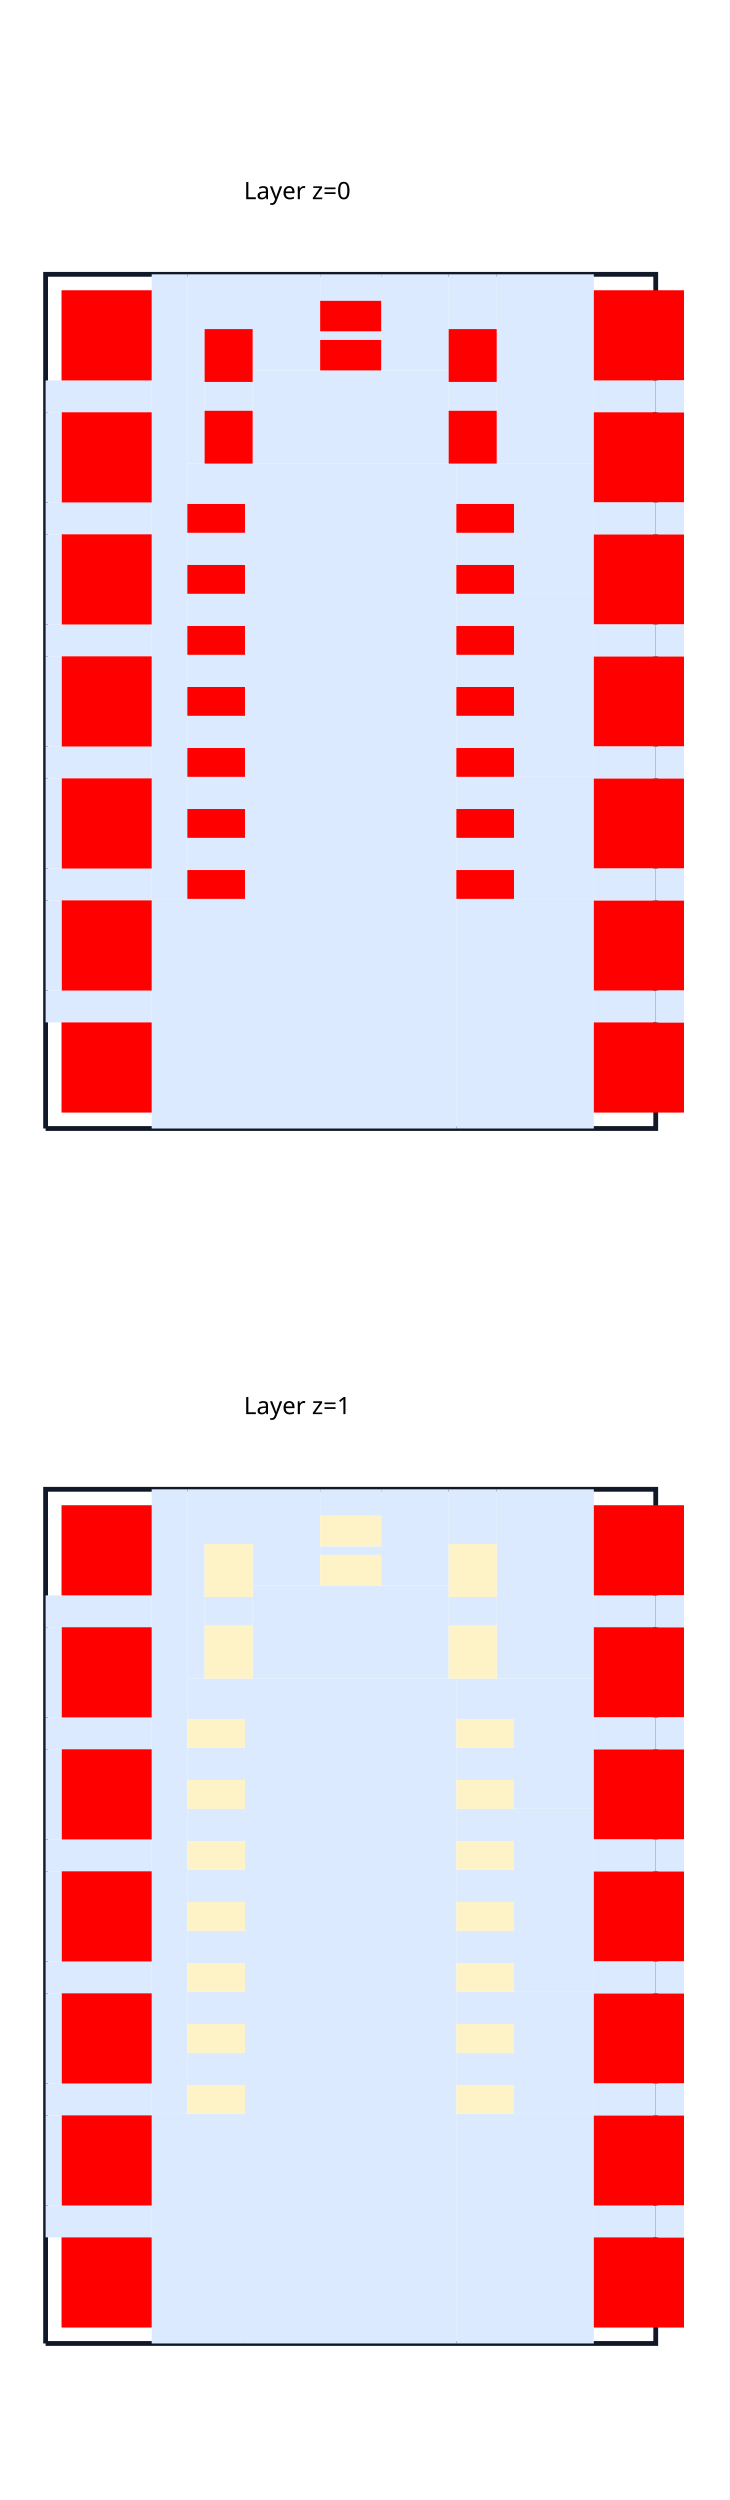
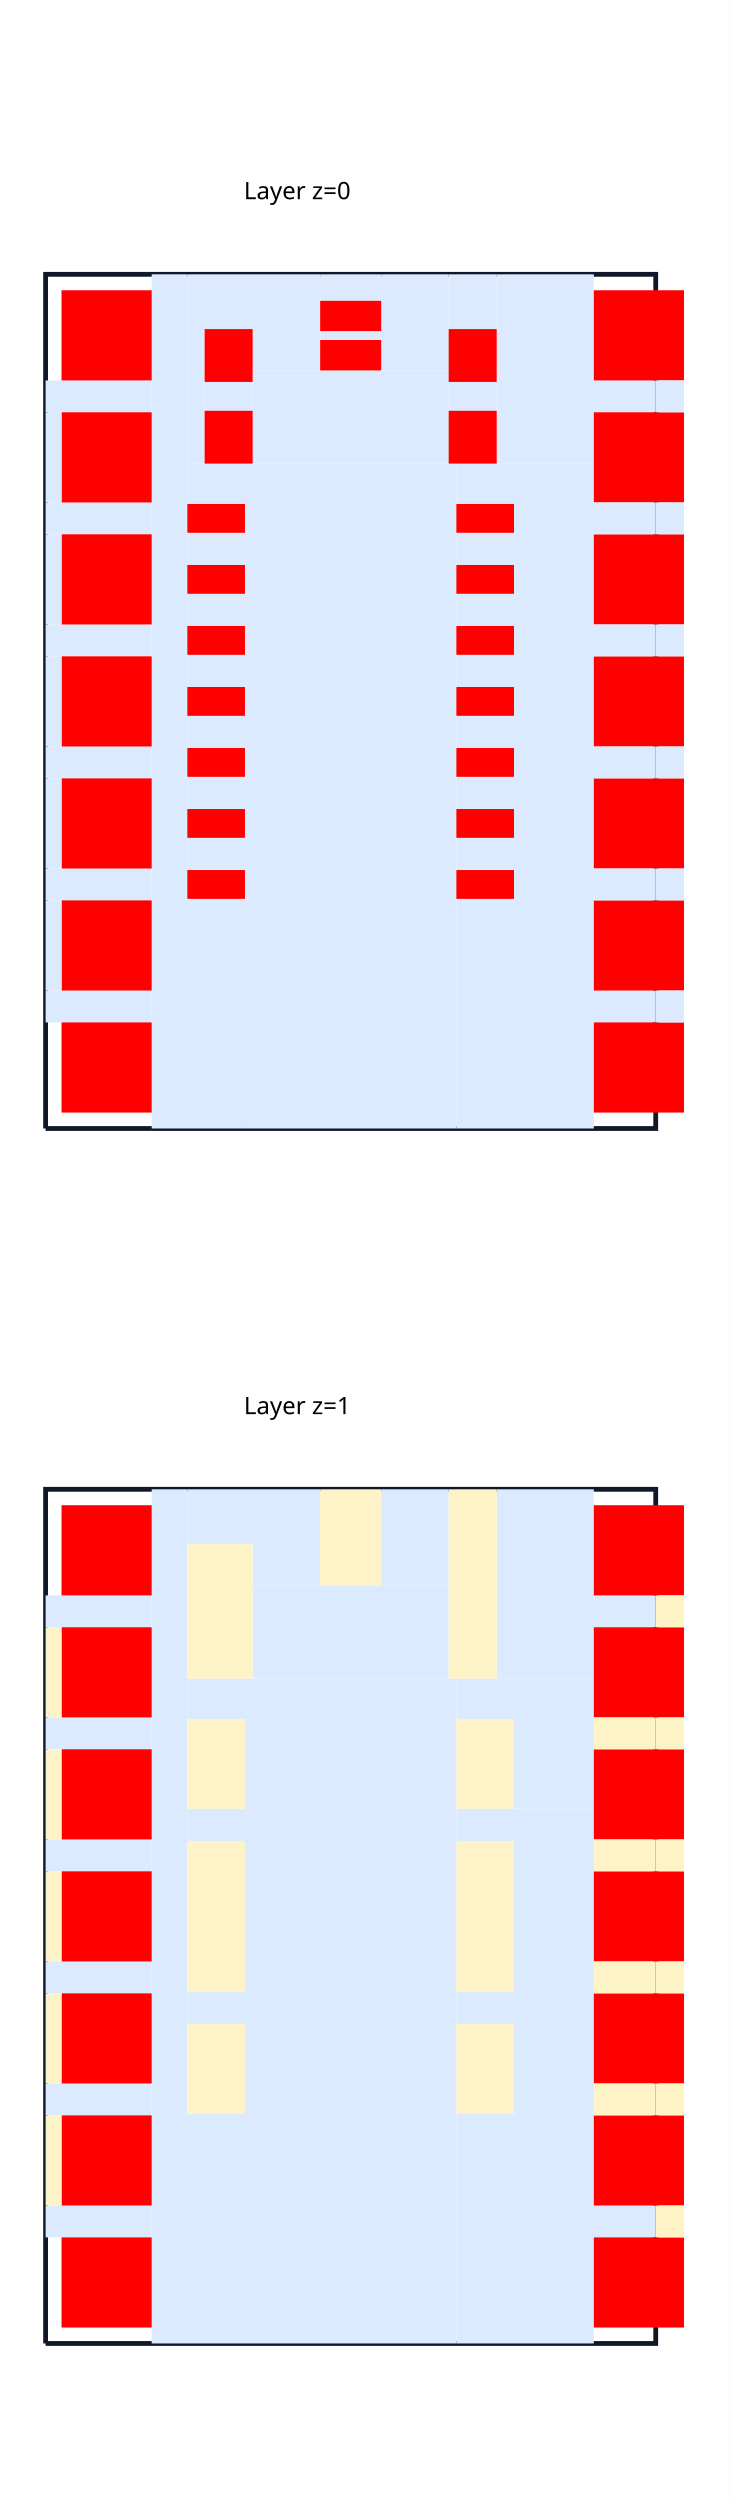
<svg xmlns="http://www.w3.org/2000/svg" width="640" height="2193" viewBox="0 0 640 2193">
  <rect width="100%" height="100%" fill="white" />
  <g>
    <polyline data-points="-6.35,-8.89 6.35,-8.89 6.35,8.89 -6.35,8.89 -6.35,-8.89" data-type="line" data-label="bounds" points="40,989.923 575.202,989.923 575.202,240.641 40,240.641 40,989.923" fill="none" stroke="#111827" stroke-width="4.214" />
  </g>
  <g>
    <polyline data-points="-6.35,-34.180104166666666 6.35,-34.180104166666666 6.35,-16.40010416666667 -6.35,-16.40010416666667 -6.35,-34.180104166666666" data-type="line" data-label="bounds" points="40,2055.695 575.202,2055.695 575.202,1306.413 40,1306.413 40,2055.695" fill="none" stroke="#111827" stroke-width="4.214" />
  </g>
  <g>
    <rect data-type="rect" data-label="node" data-x="0" data-y="-1.9699999999999989" x="214.889" y="406.679" width="185.424" height="583.243" fill="#dbeafe" stroke="black" stroke-width="0.024" />
  </g>
  <g>
    <rect data-type="rect" data-label="node" data-x="3.630775" data-y="-6.499999999999999" x="400.313" y="788.485" width="120.591" height="201.438" fill="#dbeafe" stroke="black" stroke-width="0.024" />
  </g>
  <g>
    <rect data-type="rect" data-label="node" data-x="3.630775" data-y="-1.9049999999999998" x="400.313" y="681.444" width="120.591" height="28.235" fill="#dbeafe" stroke="black" stroke-width="0.024" />
  </g>
  <g>
    <rect data-type="rect" data-label="node" data-x="3.630775" data-y="1.9049999999999998" x="400.313" y="520.884" width="120.591" height="28.235" fill="#dbeafe" stroke="black" stroke-width="0.024" />
  </g>
  <g>
    <rect data-type="rect" data-label="node" data-x="3.630775" data-y="4.529999999999999" x="400.313" y="406.679" width="120.591" height="35.399" fill="#dbeafe" stroke="black" stroke-width="0.024" />
  </g>
  <g>
    <rect data-type="rect" data-label="node" data-x="-3.170775" data-y="-6.499999999999999" x="133.068" y="788.485" width="81.821" height="201.438" fill="#dbeafe" stroke="black" stroke-width="0.024" />
  </g>
  <g>
    <rect data-type="rect" data-label="node" data-x="-3.7707749999999995" data-y="3.0337500000000004" x="133.068" y="240.641" width="31.25" height="493.587" fill="#dbeafe" stroke="black" stroke-width="0.024" />
  </g>
  <g>
    <rect data-type="rect" data-label="node" data-x="0" data-y="5.9199" x="221.631" y="324.933" width="171.939" height="81.747" fill="#dbeafe" stroke="black" stroke-width="0.024" />
  </g>
  <g>
    <rect data-type="rect" data-label="node" data-x="4.050775" data-y="6.92" x="435.712" y="240.641" width="85.192" height="166.039" fill="#dbeafe" stroke="black" stroke-width="0.024" />
  </g>
  <g>
    <rect data-type="rect" data-label="node" data-x="4.2307749999999995" data-y="0" x="450.883" y="549.119" width="70.021" height="132.325" fill="#dbeafe" stroke="black" stroke-width="0.024" />
  </g>
  <g>
    <rect data-type="rect" data-label="node" data-x="4.2307749999999995" data-y="-3.1749999999999994" x="450.883" y="709.679" width="70.021" height="78.805" fill="#dbeafe" stroke="black" stroke-width="0.024" />
  </g>
  <g>
    <rect data-type="rect" data-label="node" data-x="4.2307749999999995" data-y="3.175" x="450.883" y="442.079" width="70.021" height="78.805" fill="#dbeafe" stroke="black" stroke-width="0.024" />
  </g>
  <g>
    <rect data-type="rect" data-label="node" data-x="-2.8" data-y="-1.9049999999999998" x="164.318" y="681.444" width="50.57" height="28.235" fill="#dbeafe" stroke="black" stroke-width="0.024" />
  </g>
  <g>
    <rect data-type="rect" data-label="node" data-x="-2.8" data-y="1.9049999999999998" x="164.318" y="520.884" width="50.57" height="28.235" fill="#dbeafe" stroke="black" stroke-width="0.024" />
  </g>
  <g>
    <rect data-type="rect" data-label="node" data-x="-2.8" data-y="4.529999999999999" x="164.318" y="406.679" width="50.57" height="35.399" fill="#dbeafe" stroke="black" stroke-width="0.024" />
  </g>
  <g>
    <rect data-type="rect" data-label="node" data-x="-5.245775" data-y="-6.35" x="40" y="868.91" width="93.068" height="27.944" fill="#dbeafe" stroke="black" stroke-width="0.024" />
  </g>
  <g>
    <rect data-type="rect" data-label="node" data-x="-5.245775" data-y="6.35" x="40" y="333.709" width="93.068" height="27.944" fill="#dbeafe" stroke="black" stroke-width="0.024" />
  </g>
  <g>
    <rect data-type="rect" data-label="node" data-x="-3.7707749999999995" data-y="-3.4662499999999996" x="133.068" y="734.227" width="31.25" height="54.258" fill="#dbeafe" stroke="black" stroke-width="0.024" />
  </g>
  <g>
    <rect data-type="rect" data-label="node" data-x="-2.0175" data-y="8.32" x="164.318" y="240.641" width="116.522" height="48.042" fill="#dbeafe" stroke="black" stroke-width="0.024" />
  </g>
  <g>
    <rect data-type="rect" data-label="node" data-x="1.3375" data-y="7.889899999999999" x="334.361" y="240.641" width="59.209" height="84.292" fill="#dbeafe" stroke="black" stroke-width="0.024" />
  </g>
  <g>
    <rect data-type="rect" data-label="node" data-x="-1.3375" data-y="7.319899999999999" x="221.631" y="288.682" width="59.209" height="36.25" fill="#dbeafe" stroke="black" stroke-width="0.024" />
  </g>
  <g>
    <rect data-type="rect" data-label="node" data-x="5.705774999999999" data-y="-6.35" x="520.904" y="868.91" width="54.298" height="27.944" fill="#dbeafe" stroke="black" stroke-width="0.024" />
  </g>
  <g>
    <rect data-type="rect" data-label="node" data-x="5.705774999999999" data-y="6.35" x="520.904" y="333.709" width="54.298" height="27.944" fill="#dbeafe" stroke="black" stroke-width="0.024" />
  </g>
  <g>
    <rect data-type="rect" data-label="node" data-x="-5.245775" data-y="-3.8099999999999996" x="40" y="761.87" width="93.068" height="27.944" fill="#dbeafe" stroke="black" stroke-width="0.024" />
  </g>
  <g>
    <rect data-type="rect" data-label="node" data-x="-5.245775" data-y="-1.27" x="40" y="654.83" width="93.068" height="27.944" fill="#dbeafe" stroke="black" stroke-width="0.024" />
  </g>
  <g>
    <rect data-type="rect" data-label="node" data-x="-5.245775" data-y="1.27" x="40" y="547.789" width="93.068" height="27.944" fill="#dbeafe" stroke="black" stroke-width="0.024" />
  </g>
  <g>
    <rect data-type="rect" data-label="node" data-x="-5.245775" data-y="3.8100000000000005" x="40" y="440.749" width="93.068" height="27.944" fill="#dbeafe" stroke="black" stroke-width="0.024" />
  </g>
  <g>
    <rect data-type="rect" data-label="node" data-x="-5.080000000000002" data-y="-7.620000000000001" x="53.972" y="896.855" width="79.096" height="79.096" fill="red" stroke="black" stroke-width="0.024" />
  </g>
  <g>
    <rect data-type="rect" data-label="node" data-x="-5.08" data-y="-5.08" x="53.972" y="789.814" width="79.096" height="79.096" fill="red" stroke="black" stroke-width="0.024" />
  </g>
  <g>
    <rect data-type="rect" data-label="node" data-x="-5.08" data-y="-2.54" x="53.972" y="682.774" width="79.096" height="79.096" fill="red" stroke="black" stroke-width="0.024" />
  </g>
  <g>
    <rect data-type="rect" data-label="node" data-x="-5.08" data-y="0" x="53.972" y="575.734" width="79.096" height="79.096" fill="red" stroke="black" stroke-width="0.024" />
  </g>
  <g>
    <rect data-type="rect" data-label="node" data-x="-5.08" data-y="2.54" x="53.972" y="468.693" width="79.096" height="79.096" fill="red" stroke="black" stroke-width="0.024" />
  </g>
  <g>
    <rect data-type="rect" data-label="node" data-x="-5.08" data-y="5.079999999999998" x="53.972" y="361.653" width="79.096" height="79.096" fill="red" stroke="black" stroke-width="0.024" />
  </g>
  <g>
    <rect data-type="rect" data-label="node" data-x="-5.08" data-y="7.62" x="53.972" y="254.613" width="79.096" height="79.096" fill="red" stroke="black" stroke-width="0.024" />
  </g>
  <g>
    <rect data-type="rect" data-label="node" data-x="5.999999999999998" data-y="-7.620000000000001" x="520.904" y="896.855" width="79.096" height="79.096" fill="red" stroke="black" stroke-width="0.024" />
  </g>
  <g>
    <rect data-type="rect" data-label="node" data-x="6" data-y="-5.08" x="520.904" y="789.814" width="79.096" height="79.096" fill="red" stroke="black" stroke-width="0.024" />
  </g>
  <g>
    <rect data-type="rect" data-label="node" data-x="6" data-y="-2.54" x="520.904" y="682.774" width="79.096" height="79.096" fill="red" stroke="black" stroke-width="0.024" />
  </g>
  <g>
    <rect data-type="rect" data-label="node" data-x="6" data-y="0" x="520.904" y="575.734" width="79.096" height="79.096" fill="red" stroke="black" stroke-width="0.024" />
  </g>
  <g>
    <rect data-type="rect" data-label="node" data-x="6" data-y="2.54" x="520.904" y="468.693" width="79.096" height="79.096" fill="red" stroke="black" stroke-width="0.024" />
  </g>
  <g>
    <rect data-type="rect" data-label="node" data-x="6" data-y="5.079999999999998" x="520.904" y="361.653" width="79.096" height="79.096" fill="red" stroke="black" stroke-width="0.024" />
  </g>
  <g>
    <rect data-type="rect" data-label="node" data-x="6" data-y="7.62" x="520.904" y="254.613" width="79.096" height="79.096" fill="red" stroke="black" stroke-width="0.024" />
  </g>
  <g>
+     <rect data-type="rect" data-label="node" data-x="-2.8" data-y="-3.175" x="164.318" y="734.965" width="50.57" height="28.235" fill="#dbeafe" stroke="black" stroke-width="0.024" />
+   </g>
+   <g>
+     <rect data-type="rect" data-label="node" data-x="-2.8" data-y="-0.635" x="164.318" y="627.924" width="50.57" height="28.235" fill="#dbeafe" stroke="black" stroke-width="0.024" />
+   </g>
+   <g>
+     <rect data-type="rect" data-label="node" data-x="-2.8" data-y="0.635" x="164.318" y="574.404" width="50.57" height="28.235" fill="#dbeafe" stroke="black" stroke-width="0.024" />
+   </g>
+   <g>
+     <rect data-type="rect" data-label="node" data-x="-2.8" data-y="3.175" x="164.318" y="467.364" width="50.57" height="28.235" fill="#dbeafe" stroke="black" stroke-width="0.024" />
+   </g>
+   <g>
+     <rect data-type="rect" data-label="node" data-x="0" data-y="8.6142" x="280.841" y="240.641" width="53.52" height="23.245" fill="#dbeafe" stroke="black" stroke-width="0.024" />
+   </g>
+   <g>
    <rect data-type="rect" data-label="node" data-x="2.54" data-y="6.35" x="393.57" y="335.038" width="42.142" height="25.285" fill="#dbeafe" stroke="black" stroke-width="0.024" />
  </g>
  <g>
    <rect data-type="rect" data-label="node" data-x="2.54" data-y="8.32" x="393.57" y="240.641" width="42.142" height="48.042" fill="#dbeafe" stroke="black" stroke-width="0.024" />
  </g>
  <g>
+     <rect data-type="rect" data-label="node" data-x="2.8" data-y="-3.175" x="400.313" y="734.965" width="50.57" height="28.235" fill="#dbeafe" stroke="black" stroke-width="0.024" />
+   </g>
+   <g>
+     <rect data-type="rect" data-label="node" data-x="2.8" data-y="-0.635" x="400.313" y="627.924" width="50.57" height="28.235" fill="#dbeafe" stroke="black" stroke-width="0.024" />
+   </g>
+   <g>
+     <rect data-type="rect" data-label="node" data-x="2.8" data-y="0.635" x="400.313" y="574.404" width="50.57" height="28.235" fill="#dbeafe" stroke="black" stroke-width="0.024" />
+   </g>
+   <g>
+     <rect data-type="rect" data-label="node" data-x="2.8" data-y="3.175" x="400.313" y="467.364" width="50.57" height="28.235" fill="#dbeafe" stroke="black" stroke-width="0.024" />
+   </g>
+   <g>
+     <rect data-type="rect" data-label="node" data-x="5.705774999999999" data-y="-3.8099999999999996" x="520.904" y="761.87" width="54.298" height="27.944" fill="#dbeafe" stroke="black" stroke-width="0.024" />
+   </g>
+   <g>
+     <rect data-type="rect" data-label="node" data-x="5.705774999999999" data-y="-1.27" x="520.904" y="654.83" width="54.298" height="27.944" fill="#dbeafe" stroke="black" stroke-width="0.024" />
+   </g>
+   <g>
+     <rect data-type="rect" data-label="node" data-x="5.705774999999999" data-y="1.27" x="520.904" y="547.789" width="54.298" height="27.944" fill="#dbeafe" stroke="black" stroke-width="0.024" />
+   </g>
+   <g>
+     <rect data-type="rect" data-label="node" data-x="5.705774999999999" data-y="3.8100000000000005" x="520.904" y="440.749" width="54.298" height="27.944" fill="#dbeafe" stroke="black" stroke-width="0.024" />
+   </g>
+   <g>
    <rect data-type="rect" data-label="node" data-x="-3.2199999999999998" data-y="6.35" x="164.318" y="288.682" width="15.171" height="117.997" fill="#dbeafe" stroke="black" stroke-width="0.024" />
  </g>
  <g>
    <rect data-type="rect" data-label="node" data-x="-2.54" data-y="6.35" x="179.49" y="335.038" width="42.142" height="25.285" fill="#dbeafe" stroke="black" stroke-width="0.024" />
  </g>
  <g>
-     <rect data-type="rect" data-label="node" data-x="2.8" data-y="-0.635" x="400.313" y="627.924" width="50.57" height="28.235" fill="#dbeafe" stroke="black" stroke-width="0.024" />
-   </g>
-   <g>
-     <rect data-type="rect" data-label="node" data-x="2.8" data-y="0.635" x="400.313" y="574.404" width="50.57" height="28.235" fill="#dbeafe" stroke="black" stroke-width="0.024" />
-   </g>
-   <g>
-     <rect data-type="rect" data-label="node" data-x="-2.8" data-y="-0.635" x="164.318" y="627.924" width="50.57" height="28.235" fill="#dbeafe" stroke="black" stroke-width="0.024" />
-   </g>
-   <g>
-     <rect data-type="rect" data-label="node" data-x="-2.8" data-y="0.635" x="164.318" y="574.404" width="50.57" height="28.235" fill="#dbeafe" stroke="black" stroke-width="0.024" />
+     <rect data-type="rect" data-label="node" data-x="-2.799999999999999" data-y="3.8100000000000005" x="164.318" y="442.079" width="50.57" height="25.285" fill="red" stroke="black" stroke-width="0.024" />
+   </g>
+   <g>
+     <rect data-type="rect" data-label="node" data-x="-2.7999999999999994" data-y="2.540000000000001" x="164.318" y="495.599" width="50.57" height="25.285" fill="red" stroke="black" stroke-width="0.024" />
+   </g>
+   <g>
+     <rect data-type="rect" data-label="node" data-x="-2.7999999999999994" data-y="1.2700000000000005" x="164.318" y="549.119" width="50.57" height="25.285" fill="red" stroke="black" stroke-width="0.024" />
+   </g>
+   <g>
+     <rect data-type="rect" data-label="node" data-x="-2.8" data-y="4.996003610813204e-16" x="164.318" y="602.639" width="50.57" height="25.285" fill="red" stroke="black" stroke-width="0.024" />
+   </g>
+   <g>
+     <rect data-type="rect" data-label="node" data-x="-2.8000000000000003" data-y="-1.2699999999999996" x="164.318" y="656.159" width="50.57" height="25.285" fill="red" stroke="black" stroke-width="0.024" />
+   </g>
+   <g>
+     <rect data-type="rect" data-label="node" data-x="-2.8000000000000003" data-y="-2.539999999999999" x="164.318" y="709.679" width="50.57" height="25.285" fill="red" stroke="black" stroke-width="0.024" />
+   </g>
+   <g>
+     <rect data-type="rect" data-label="node" data-x="-2.8000000000000007" data-y="-3.8099999999999996" x="164.318" y="763.2" width="50.57" height="25.285" fill="red" stroke="black" stroke-width="0.024" />
+   </g>
+   <g>
+     <rect data-type="rect" data-label="node" data-x="2.799999999999999" data-y="-3.8100000000000005" x="400.313" y="763.2" width="50.57" height="25.285" fill="red" stroke="black" stroke-width="0.024" />
+   </g>
+   <g>
+     <rect data-type="rect" data-label="node" data-x="2.7999999999999994" data-y="-2.54" x="400.313" y="709.679" width="50.57" height="25.285" fill="red" stroke="black" stroke-width="0.024" />
+   </g>
+   <g>
+     <rect data-type="rect" data-label="node" data-x="2.7999999999999994" data-y="-1.2700000000000005" x="400.313" y="656.159" width="50.57" height="25.285" fill="red" stroke="black" stroke-width="0.024" />
+   </g>
+   <g>
+     <rect data-type="rect" data-label="node" data-x="2.8" data-y="-4.996003610813204e-16" x="400.313" y="602.639" width="50.57" height="25.285" fill="red" stroke="black" stroke-width="0.024" />
+   </g>
+   <g>
+     <rect data-type="rect" data-label="node" data-x="2.8000000000000003" data-y="1.2699999999999996" x="400.313" y="549.119" width="50.57" height="25.285" fill="red" stroke="black" stroke-width="0.024" />
+   </g>
+   <g>
+     <rect data-type="rect" data-label="node" data-x="2.8000000000000003" data-y="2.54" x="400.313" y="495.599" width="50.57" height="25.285" fill="red" stroke="black" stroke-width="0.024" />
+   </g>
+   <g>
+     <rect data-type="rect" data-label="node" data-x="2.8000000000000007" data-y="3.8099999999999996" x="400.313" y="442.079" width="50.57" height="25.285" fill="red" stroke="black" stroke-width="0.024" />
+   </g>
+   <g>
+     <rect data-type="rect" data-label="node" data-x="1.1102230246251565e-16" data-y="8.0209" x="280.841" y="263.886" width="53.52" height="26.76" fill="red" stroke="black" stroke-width="0.024" />
+   </g>
+   <g>
+     <rect data-type="rect" data-label="node" data-x="-1.1102230246251565e-16" data-y="7.2073" x="280.841" y="298.173" width="53.52" height="26.76" fill="red" stroke="black" stroke-width="0.024" />
+   </g>
+   <g>
+     <rect data-type="rect" data-label="node" data-x="-2.54" data-y="5.5" x="179.49" y="360.323" width="42.142" height="46.356" fill="red" stroke="black" stroke-width="0.024" />
+   </g>
+   <g>
+     <rect data-type="rect" data-label="node" data-x="-2.54" data-y="7.199999999999999" x="179.49" y="288.682" width="42.142" height="46.356" fill="red" stroke="black" stroke-width="0.024" />
+   </g>
+   <g>
+     <rect data-type="rect" data-label="node" data-x="2.54" data-y="5.5" x="393.57" y="360.323" width="42.142" height="46.356" fill="red" stroke="black" stroke-width="0.024" />
+   </g>
+   <g>
+     <rect data-type="rect" data-label="node" data-x="2.54" data-y="7.199999999999999" x="393.57" y="288.682" width="42.142" height="46.356" fill="red" stroke="black" stroke-width="0.024" />
+   </g>
+   <g>
+     <rect data-type="rect" data-label="node" data-x="-6.184225" data-y="-5.08" x="40" y="789.814" width="13.972" height="79.096" fill="#dbeafe" stroke="black" stroke-width="0.024" />
+   </g>
+   <g>
+     <rect data-type="rect" data-label="node" data-x="-6.184225" data-y="5.08" x="40" y="361.653" width="13.972" height="79.096" fill="#dbeafe" stroke="black" stroke-width="0.024" />
  </g>
  <g>
    <rect data-type="rect" data-label="node" data-x="0" data-y="7.614099999999999" x="280.841" y="290.646" width="53.52" height="7.527" fill="#dbeafe" stroke="black" stroke-width="0.024" />
  </g>
  <g>
-     <rect data-type="rect" data-label="node" data-x="0" data-y="8.6142" x="280.841" y="240.641" width="53.52" height="23.245" fill="#dbeafe" stroke="black" stroke-width="0.024" />
-   </g>
-   <g>
-     <rect data-type="rect" data-label="node" data-x="2.8" data-y="-3.175" x="400.313" y="734.965" width="50.57" height="28.235" fill="#dbeafe" stroke="black" stroke-width="0.024" />
-   </g>
-   <g>
-     <rect data-type="rect" data-label="node" data-x="-2.8" data-y="-3.175" x="164.318" y="734.965" width="50.57" height="28.235" fill="#dbeafe" stroke="black" stroke-width="0.024" />
-   </g>
-   <g>
-     <rect data-type="rect" data-label="node" data-x="2.8" data-y="3.175" x="400.313" y="467.364" width="50.57" height="28.235" fill="#dbeafe" stroke="black" stroke-width="0.024" />
-   </g>
-   <g>
-     <rect data-type="rect" data-label="node" data-x="-2.8" data-y="3.175" x="164.318" y="467.364" width="50.57" height="28.235" fill="#dbeafe" stroke="black" stroke-width="0.024" />
-   </g>
-   <g>
-     <rect data-type="rect" data-label="node" data-x="5.705774999999999" data-y="3.8100000000000005" x="520.904" y="440.749" width="54.298" height="27.944" fill="#dbeafe" stroke="black" stroke-width="0.024" />
-   </g>
-   <g>
-     <rect data-type="rect" data-label="node" data-x="5.705774999999999" data-y="-3.8099999999999996" x="520.904" y="761.87" width="54.298" height="27.944" fill="#dbeafe" stroke="black" stroke-width="0.024" />
-   </g>
-   <g>
-     <rect data-type="rect" data-label="node" data-x="5.705774999999999" data-y="-1.27" x="520.904" y="654.83" width="54.298" height="27.944" fill="#dbeafe" stroke="black" stroke-width="0.024" />
-   </g>
-   <g>
-     <rect data-type="rect" data-label="node" data-x="5.705774999999999" data-y="1.27" x="520.904" y="547.789" width="54.298" height="27.944" fill="#dbeafe" stroke="black" stroke-width="0.024" />
+     <rect data-type="rect" data-label="node" data-x="-6.184225" data-y="-2.54" x="40" y="682.774" width="13.972" height="79.096" fill="#dbeafe" stroke="black" stroke-width="0.024" />
+   </g>
+   <g>
+     <rect data-type="rect" data-label="node" data-x="-6.184225" data-y="0" x="40" y="575.734" width="13.972" height="79.096" fill="#dbeafe" stroke="black" stroke-width="0.024" />
  </g>
  <g>
    <rect data-type="rect" data-label="node" data-x="-6.184225" data-y="2.54" x="40" y="468.693" width="13.972" height="79.096" fill="#dbeafe" stroke="black" stroke-width="0.024" />
  </g>
  <g>
-     <rect data-type="rect" data-label="node" data-x="-6.184225" data-y="-5.08" x="40" y="789.814" width="13.972" height="79.096" fill="#dbeafe" stroke="black" stroke-width="0.024" />
-   </g>
-   <g>
-     <rect data-type="rect" data-label="node" data-x="-6.184225" data-y="0" x="40" y="575.734" width="13.972" height="79.096" fill="#dbeafe" stroke="black" stroke-width="0.024" />
-   </g>
-   <g>
-     <rect data-type="rect" data-label="node" data-x="-6.184225" data-y="-2.54" x="40" y="682.774" width="13.972" height="79.096" fill="#dbeafe" stroke="black" stroke-width="0.024" />
-   </g>
-   <g>
-     <rect data-type="rect" data-label="node" data-x="-6.184225" data-y="5.08" x="40" y="361.653" width="13.972" height="79.096" fill="#dbeafe" stroke="black" stroke-width="0.024" />
+     <rect data-type="rect" data-label="node" data-x="6.644224999999999" data-y="-6.3500000000000005" x="575.202" y="868.91" width="24.798" height="27.944" fill="#dbeafe" stroke="black" stroke-width="0.024" />
+   </g>
+   <g>
+     <rect data-type="rect" data-label="node" data-x="6.644225" data-y="-3.8100000000000005" x="575.202" y="761.87" width="24.798" height="27.944" fill="#dbeafe" stroke="black" stroke-width="0.024" />
+   </g>
+   <g>
+     <rect data-type="rect" data-label="node" data-x="6.644225" data-y="-1.27" x="575.202" y="654.83" width="24.798" height="27.944" fill="#dbeafe" stroke="black" stroke-width="0.024" />
+   </g>
+   <g>
+     <rect data-type="rect" data-label="node" data-x="6.644225" data-y="1.27" x="575.202" y="547.789" width="24.798" height="27.944" fill="#dbeafe" stroke="black" stroke-width="0.024" />
+   </g>
+   <g>
+     <rect data-type="rect" data-label="node" data-x="6.644225" data-y="3.8099999999999996" x="575.202" y="440.749" width="24.798" height="27.944" fill="#dbeafe" stroke="black" stroke-width="0.024" />
  </g>
  <g>
    <rect data-type="rect" data-label="node" data-x="6.644225" data-y="6.349999999999999" x="575.202" y="333.709" width="24.798" height="27.944" fill="#dbeafe" stroke="black" stroke-width="0.024" />
  </g>
  <g>
-     <rect data-type="rect" data-label="node" data-x="6.644225" data-y="-3.8100000000000005" x="575.202" y="761.87" width="24.798" height="27.944" fill="#dbeafe" stroke="black" stroke-width="0.024" />
-   </g>
-   <g>
-     <rect data-type="rect" data-label="node" data-x="6.644225" data-y="-1.27" x="575.202" y="654.83" width="24.798" height="27.944" fill="#dbeafe" stroke="black" stroke-width="0.024" />
-   </g>
-   <g>
-     <rect data-type="rect" data-label="node" data-x="6.644225" data-y="1.27" x="575.202" y="547.789" width="24.798" height="27.944" fill="#dbeafe" stroke="black" stroke-width="0.024" />
-   </g>
-   <g>
-     <rect data-type="rect" data-label="node" data-x="6.644224999999999" data-y="-6.3500000000000005" x="575.202" y="868.91" width="24.798" height="27.944" fill="#dbeafe" stroke="black" stroke-width="0.024" />
-   </g>
-   <g>
-     <rect data-type="rect" data-label="node" data-x="6.644225" data-y="3.8099999999999996" x="575.202" y="440.749" width="24.798" height="27.944" fill="#dbeafe" stroke="black" stroke-width="0.024" />
-   </g>
-   <g>
-     <rect data-type="rect" data-label="node" data-x="-2.799999999999999" data-y="3.8100000000000005" x="164.318" y="442.079" width="50.57" height="25.285" fill="red" stroke="black" stroke-width="0.024" />
-   </g>
-   <g>
-     <rect data-type="rect" data-label="node" data-x="-2.7999999999999994" data-y="2.540000000000001" x="164.318" y="495.599" width="50.57" height="25.285" fill="red" stroke="black" stroke-width="0.024" />
-   </g>
-   <g>
-     <rect data-type="rect" data-label="node" data-x="-2.7999999999999994" data-y="1.2700000000000005" x="164.318" y="549.119" width="50.57" height="25.285" fill="red" stroke="black" stroke-width="0.024" />
-   </g>
-   <g>
-     <rect data-type="rect" data-label="node" data-x="-2.8" data-y="4.996003610813204e-16" x="164.318" y="602.639" width="50.57" height="25.285" fill="red" stroke="black" stroke-width="0.024" />
-   </g>
-   <g>
-     <rect data-type="rect" data-label="node" data-x="-2.8000000000000003" data-y="-1.2699999999999996" x="164.318" y="656.159" width="50.57" height="25.285" fill="red" stroke="black" stroke-width="0.024" />
-   </g>
-   <g>
-     <rect data-type="rect" data-label="node" data-x="-2.8000000000000003" data-y="-2.539999999999999" x="164.318" y="709.679" width="50.57" height="25.285" fill="red" stroke="black" stroke-width="0.024" />
-   </g>
-   <g>
-     <rect data-type="rect" data-label="node" data-x="-2.8000000000000007" data-y="-3.8099999999999996" x="164.318" y="763.2" width="50.57" height="25.285" fill="red" stroke="black" stroke-width="0.024" />
-   </g>
-   <g>
-     <rect data-type="rect" data-label="node" data-x="2.799999999999999" data-y="-3.8100000000000005" x="400.313" y="763.2" width="50.57" height="25.285" fill="red" stroke="black" stroke-width="0.024" />
-   </g>
-   <g>
-     <rect data-type="rect" data-label="node" data-x="2.7999999999999994" data-y="-2.54" x="400.313" y="709.679" width="50.57" height="25.285" fill="red" stroke="black" stroke-width="0.024" />
-   </g>
-   <g>
-     <rect data-type="rect" data-label="node" data-x="2.7999999999999994" data-y="-1.2700000000000005" x="400.313" y="656.159" width="50.57" height="25.285" fill="red" stroke="black" stroke-width="0.024" />
-   </g>
-   <g>
-     <rect data-type="rect" data-label="node" data-x="2.8" data-y="-4.996003610813204e-16" x="400.313" y="602.639" width="50.57" height="25.285" fill="red" stroke="black" stroke-width="0.024" />
-   </g>
-   <g>
-     <rect data-type="rect" data-label="node" data-x="2.8000000000000003" data-y="1.2699999999999996" x="400.313" y="549.119" width="50.57" height="25.285" fill="red" stroke="black" stroke-width="0.024" />
-   </g>
-   <g>
-     <rect data-type="rect" data-label="node" data-x="2.8000000000000003" data-y="2.54" x="400.313" y="495.599" width="50.57" height="25.285" fill="red" stroke="black" stroke-width="0.024" />
-   </g>
-   <g>
-     <rect data-type="rect" data-label="node" data-x="2.8000000000000007" data-y="3.8099999999999996" x="400.313" y="442.079" width="50.57" height="25.285" fill="red" stroke="black" stroke-width="0.024" />
-   </g>
-   <g>
-     <rect data-type="rect" data-label="node" data-x="1.1102230246251565e-16" data-y="8.0209" x="280.841" y="263.886" width="53.52" height="26.76" fill="red" stroke="black" stroke-width="0.024" />
-   </g>
-   <g>
-     <rect data-type="rect" data-label="node" data-x="-1.1102230246251565e-16" data-y="7.2073" x="280.841" y="298.173" width="53.52" height="26.76" fill="red" stroke="black" stroke-width="0.024" />
-   </g>
-   <g>
-     <rect data-type="rect" data-label="node" data-x="-2.54" data-y="5.5" x="179.49" y="360.323" width="42.142" height="46.356" fill="red" stroke="black" stroke-width="0.024" />
-   </g>
-   <g>
-     <rect data-type="rect" data-label="node" data-x="-2.54" data-y="7.199999999999999" x="179.49" y="288.682" width="42.142" height="46.356" fill="red" stroke="black" stroke-width="0.024" />
-   </g>
-   <g>
-     <rect data-type="rect" data-label="node" data-x="2.54" data-y="5.5" x="393.57" y="360.323" width="42.142" height="46.356" fill="red" stroke="black" stroke-width="0.024" />
-   </g>
-   <g>
-     <rect data-type="rect" data-label="node" data-x="2.54" data-y="7.199999999999999" x="393.57" y="288.682" width="42.142" height="46.356" fill="red" stroke="black" stroke-width="0.024" />
-   </g>
-   <g>
    <rect data-type="rect" data-label="node" data-x="0" data-y="-27.260104166666668" x="214.889" y="1472.451" width="185.424" height="583.243" fill="#dbeafe" stroke="black" stroke-width="0.024" />
  </g>
  <g>
    <rect data-type="rect" data-label="node" data-x="3.630775" data-y="-31.79010416666667" x="400.313" y="1854.257" width="120.591" height="201.438" fill="#dbeafe" stroke="black" stroke-width="0.024" />
  </g>
  <g>
    <rect data-type="rect" data-label="node" data-x="3.630775" data-y="-27.19510416666667" x="400.313" y="1747.216" width="120.591" height="28.235" fill="#dbeafe" stroke="black" stroke-width="0.024" />
  </g>
  <g>
    <rect data-type="rect" data-label="node" data-x="3.630775" data-y="-23.385104166666668" x="400.313" y="1586.656" width="120.591" height="28.235" fill="#dbeafe" stroke="black" stroke-width="0.024" />
  </g>
  <g>
    <rect data-type="rect" data-label="node" data-x="3.630775" data-y="-20.76010416666667" x="400.313" y="1472.451" width="120.591" height="35.399" fill="#dbeafe" stroke="black" stroke-width="0.024" />
  </g>
  <g>
    <rect data-type="rect" data-label="node" data-x="-3.170775" data-y="-31.79010416666667" x="133.068" y="1854.257" width="81.821" height="201.438" fill="#dbeafe" stroke="black" stroke-width="0.024" />
  </g>
  <g>
    <rect data-type="rect" data-label="node" data-x="-3.7707749999999995" data-y="-22.256354166666668" x="133.068" y="1306.413" width="31.25" height="493.587" fill="#dbeafe" stroke="black" stroke-width="0.024" />
  </g>
  <g>
    <rect data-type="rect" data-label="node" data-x="0" data-y="-19.370204166666667" x="221.631" y="1390.705" width="171.939" height="81.747" fill="#dbeafe" stroke="black" stroke-width="0.024" />
  </g>
  <g>
    <rect data-type="rect" data-label="node" data-x="4.050775" data-y="-18.37010416666667" x="435.712" y="1306.413" width="85.192" height="166.039" fill="#dbeafe" stroke="black" stroke-width="0.024" />
  </g>
  <g>
    <rect data-type="rect" data-label="node" data-x="4.2307749999999995" data-y="-25.29010416666667" x="450.883" y="1614.891" width="70.021" height="132.325" fill="#dbeafe" stroke="black" stroke-width="0.024" />
  </g>
  <g>
    <rect data-type="rect" data-label="node" data-x="4.2307749999999995" data-y="-28.46510416666667" x="450.883" y="1775.451" width="70.021" height="78.805" fill="#dbeafe" stroke="black" stroke-width="0.024" />
  </g>
  <g>
    <rect data-type="rect" data-label="node" data-x="4.2307749999999995" data-y="-22.11510416666667" x="450.883" y="1507.851" width="70.021" height="78.805" fill="#dbeafe" stroke="black" stroke-width="0.024" />
  </g>
  <g>
    <rect data-type="rect" data-label="node" data-x="-2.8" data-y="-27.19510416666667" x="164.318" y="1747.216" width="50.57" height="28.235" fill="#dbeafe" stroke="black" stroke-width="0.024" />
  </g>
  <g>
    <rect data-type="rect" data-label="node" data-x="-2.8" data-y="-23.385104166666668" x="164.318" y="1586.656" width="50.57" height="28.235" fill="#dbeafe" stroke="black" stroke-width="0.024" />
  </g>
  <g>
    <rect data-type="rect" data-label="node" data-x="-2.8" data-y="-20.76010416666667" x="164.318" y="1472.451" width="50.57" height="35.399" fill="#dbeafe" stroke="black" stroke-width="0.024" />
  </g>
  <g>
    <rect data-type="rect" data-label="node" data-x="-5.245775" data-y="-31.640104166666667" x="40" y="1934.682" width="93.068" height="27.944" fill="#dbeafe" stroke="black" stroke-width="0.024" />
  </g>
  <g>
    <rect data-type="rect" data-label="node" data-x="-5.245775" data-y="-18.94010416666667" x="40" y="1399.481" width="93.068" height="27.944" fill="#dbeafe" stroke="black" stroke-width="0.024" />
  </g>
  <g>
    <rect data-type="rect" data-label="node" data-x="-3.7707749999999995" data-y="-28.756354166666668" x="133.068" y="1799.999" width="31.25" height="54.258" fill="#dbeafe" stroke="black" stroke-width="0.024" />
  </g>
  <g>
    <rect data-type="rect" data-label="node" data-x="-2.0175" data-y="-16.97010416666667" x="164.318" y="1306.413" width="116.522" height="48.042" fill="#dbeafe" stroke="black" stroke-width="0.024" />
  </g>
  <g>
    <rect data-type="rect" data-label="node" data-x="1.3375" data-y="-17.40020416666667" x="334.361" y="1306.413" width="59.209" height="84.292" fill="#dbeafe" stroke="black" stroke-width="0.024" />
  </g>
  <g>
    <rect data-type="rect" data-label="node" data-x="-1.3375" data-y="-17.97020416666667" x="221.631" y="1354.454" width="59.209" height="36.25" fill="#dbeafe" stroke="black" stroke-width="0.024" />
  </g>
  <g>
    <rect data-type="rect" data-label="node" data-x="5.705774999999999" data-y="-31.640104166666667" x="520.904" y="1934.682" width="54.298" height="27.944" fill="#dbeafe" stroke="black" stroke-width="0.024" />
  </g>
  <g>
    <rect data-type="rect" data-label="node" data-x="5.705774999999999" data-y="-18.94010416666667" x="520.904" y="1399.481" width="54.298" height="27.944" fill="#dbeafe" stroke="black" stroke-width="0.024" />
  </g>
  <g>
    <rect data-type="rect" data-label="node" data-x="-5.245775" data-y="-29.100104166666668" x="40" y="1827.642" width="93.068" height="27.944" fill="#dbeafe" stroke="black" stroke-width="0.024" />
  </g>
  <g>
    <rect data-type="rect" data-label="node" data-x="-5.245775" data-y="-26.56010416666667" x="40" y="1720.602" width="93.068" height="27.944" fill="#dbeafe" stroke="black" stroke-width="0.024" />
  </g>
  <g>
    <rect data-type="rect" data-label="node" data-x="-5.245775" data-y="-24.02010416666667" x="40" y="1613.561" width="93.068" height="27.944" fill="#dbeafe" stroke="black" stroke-width="0.024" />
  </g>
  <g>
    <rect data-type="rect" data-label="node" data-x="-5.245775" data-y="-21.48010416666667" x="40" y="1506.521" width="93.068" height="27.944" fill="#dbeafe" stroke="black" stroke-width="0.024" />
  </g>
  <g>
    <rect data-type="rect" data-label="node" data-x="-5.080000000000002" data-y="-32.91010416666667" x="53.972" y="1962.627" width="79.096" height="79.096" fill="red" stroke="black" stroke-width="0.024" />
  </g>
  <g>
    <rect data-type="rect" data-label="node" data-x="-5.08" data-y="-30.37010416666667" x="53.972" y="1855.586" width="79.096" height="79.096" fill="red" stroke="black" stroke-width="0.024" />
  </g>
  <g>
    <rect data-type="rect" data-label="node" data-x="-5.08" data-y="-27.83010416666667" x="53.972" y="1748.546" width="79.096" height="79.096" fill="red" stroke="black" stroke-width="0.024" />
  </g>
  <g>
    <rect data-type="rect" data-label="node" data-x="-5.08" data-y="-25.29010416666667" x="53.972" y="1641.506" width="79.096" height="79.096" fill="red" stroke="black" stroke-width="0.024" />
  </g>
  <g>
    <rect data-type="rect" data-label="node" data-x="-5.08" data-y="-22.75010416666667" x="53.972" y="1534.465" width="79.096" height="79.096" fill="red" stroke="black" stroke-width="0.024" />
  </g>
  <g>
    <rect data-type="rect" data-label="node" data-x="-5.08" data-y="-20.21010416666667" x="53.972" y="1427.425" width="79.096" height="79.096" fill="red" stroke="black" stroke-width="0.024" />
  </g>
  <g>
    <rect data-type="rect" data-label="node" data-x="-5.08" data-y="-17.67010416666667" x="53.972" y="1320.385" width="79.096" height="79.096" fill="red" stroke="black" stroke-width="0.024" />
  </g>
  <g>
    <rect data-type="rect" data-label="node" data-x="5.999999999999998" data-y="-32.91010416666667" x="520.904" y="1962.627" width="79.096" height="79.096" fill="red" stroke="black" stroke-width="0.024" />
  </g>
  <g>
    <rect data-type="rect" data-label="node" data-x="6" data-y="-30.37010416666667" x="520.904" y="1855.586" width="79.096" height="79.096" fill="red" stroke="black" stroke-width="0.024" />
  </g>
  <g>
    <rect data-type="rect" data-label="node" data-x="6" data-y="-27.83010416666667" x="520.904" y="1748.546" width="79.096" height="79.096" fill="red" stroke="black" stroke-width="0.024" />
  </g>
  <g>
    <rect data-type="rect" data-label="node" data-x="6" data-y="-25.29010416666667" x="520.904" y="1641.506" width="79.096" height="79.096" fill="red" stroke="black" stroke-width="0.024" />
  </g>
  <g>
    <rect data-type="rect" data-label="node" data-x="6" data-y="-22.75010416666667" x="520.904" y="1534.465" width="79.096" height="79.096" fill="red" stroke="black" stroke-width="0.024" />
  </g>
  <g>
    <rect data-type="rect" data-label="node" data-x="6" data-y="-20.21010416666667" x="520.904" y="1427.425" width="79.096" height="79.096" fill="red" stroke="black" stroke-width="0.024" />
  </g>
  <g>
    <rect data-type="rect" data-label="node" data-x="6" data-y="-17.67010416666667" x="520.904" y="1320.385" width="79.096" height="79.096" fill="red" stroke="black" stroke-width="0.024" />
  </g>
  <g>
-     <rect data-type="rect" data-label="node" data-x="2.54" data-y="-18.94010416666667" x="393.57" y="1400.81" width="42.142" height="25.285" fill="#dbeafe" stroke="black" stroke-width="0.024" />
-   </g>
-   <g>
-     <rect data-type="rect" data-label="node" data-x="2.54" data-y="-16.97010416666667" x="393.57" y="1306.413" width="42.142" height="48.042" fill="#dbeafe" stroke="black" stroke-width="0.024" />
-   </g>
-   <g>
-     <rect data-type="rect" data-label="node" data-x="-3.2199999999999998" data-y="-18.94010416666667" x="164.318" y="1354.454" width="15.171" height="117.997" fill="#dbeafe" stroke="black" stroke-width="0.024" />
-   </g>
-   <g>
-     <rect data-type="rect" data-label="node" data-x="-2.54" data-y="-18.94010416666667" x="179.49" y="1400.81" width="42.142" height="25.285" fill="#dbeafe" stroke="black" stroke-width="0.024" />
-   </g>
-   <g>
-     <rect data-type="rect" data-label="node" data-x="2.8" data-y="-25.92510416666667" x="400.313" y="1693.696" width="50.57" height="28.235" fill="#dbeafe" stroke="black" stroke-width="0.024" />
-   </g>
-   <g>
-     <rect data-type="rect" data-label="node" data-x="2.8" data-y="-24.655104166666668" x="400.313" y="1640.176" width="50.57" height="28.235" fill="#dbeafe" stroke="black" stroke-width="0.024" />
-   </g>
-   <g>
-     <rect data-type="rect" data-label="node" data-x="-2.8" data-y="-25.92510416666667" x="164.318" y="1693.696" width="50.57" height="28.235" fill="#dbeafe" stroke="black" stroke-width="0.024" />
-   </g>
-   <g>
-     <rect data-type="rect" data-label="node" data-x="-2.8" data-y="-24.655104166666668" x="164.318" y="1640.176" width="50.57" height="28.235" fill="#dbeafe" stroke="black" stroke-width="0.024" />
-   </g>
-   <g>
-     <rect data-type="rect" data-label="node" data-x="0" data-y="-17.676004166666672" x="280.841" y="1356.418" width="53.52" height="7.527" fill="#dbeafe" stroke="black" stroke-width="0.024" />
-   </g>
-   <g>
-     <rect data-type="rect" data-label="node" data-x="0" data-y="-16.67590416666667" x="280.841" y="1306.413" width="53.52" height="23.245" fill="#dbeafe" stroke="black" stroke-width="0.024" />
-   </g>
-   <g>
-     <rect data-type="rect" data-label="node" data-x="2.8" data-y="-28.46510416666667" x="400.313" y="1800.737" width="50.57" height="28.235" fill="#dbeafe" stroke="black" stroke-width="0.024" />
-   </g>
-   <g>
-     <rect data-type="rect" data-label="node" data-x="-2.8" data-y="-28.46510416666667" x="164.318" y="1800.737" width="50.57" height="28.235" fill="#dbeafe" stroke="black" stroke-width="0.024" />
-   </g>
-   <g>
-     <rect data-type="rect" data-label="node" data-x="2.8" data-y="-22.11510416666667" x="400.313" y="1533.136" width="50.57" height="28.235" fill="#dbeafe" stroke="black" stroke-width="0.024" />
-   </g>
-   <g>
-     <rect data-type="rect" data-label="node" data-x="-2.8" data-y="-22.11510416666667" x="164.318" y="1533.136" width="50.57" height="28.235" fill="#dbeafe" stroke="black" stroke-width="0.024" />
-   </g>
-   <g>
-     <rect data-type="rect" data-label="node" data-x="5.705774999999999" data-y="-21.48010416666667" x="520.904" y="1506.521" width="54.298" height="27.944" fill="#dbeafe" stroke="black" stroke-width="0.024" />
-   </g>
-   <g>
-     <rect data-type="rect" data-label="node" data-x="5.705774999999999" data-y="-29.100104166666668" x="520.904" y="1827.642" width="54.298" height="27.944" fill="#dbeafe" stroke="black" stroke-width="0.024" />
-   </g>
-   <g>
-     <rect data-type="rect" data-label="node" data-x="5.705774999999999" data-y="-26.56010416666667" x="520.904" y="1720.602" width="54.298" height="27.944" fill="#dbeafe" stroke="black" stroke-width="0.024" />
-   </g>
-   <g>
-     <rect data-type="rect" data-label="node" data-x="5.705774999999999" data-y="-24.02010416666667" x="520.904" y="1613.561" width="54.298" height="27.944" fill="#dbeafe" stroke="black" stroke-width="0.024" />
-   </g>
-   <g>
-     <rect data-type="rect" data-label="node" data-x="-6.184225" data-y="-22.75010416666667" x="40" y="1534.465" width="13.972" height="79.096" fill="#dbeafe" stroke="black" stroke-width="0.024" />
-   </g>
-   <g>
-     <rect data-type="rect" data-label="node" data-x="-6.184225" data-y="-30.37010416666667" x="40" y="1855.586" width="13.972" height="79.096" fill="#dbeafe" stroke="black" stroke-width="0.024" />
-   </g>
-   <g>
-     <rect data-type="rect" data-label="node" data-x="-6.184225" data-y="-25.29010416666667" x="40" y="1641.506" width="13.972" height="79.096" fill="#dbeafe" stroke="black" stroke-width="0.024" />
-   </g>
-   <g>
-     <rect data-type="rect" data-label="node" data-x="-6.184225" data-y="-27.83010416666667" x="40" y="1748.546" width="13.972" height="79.096" fill="#dbeafe" stroke="black" stroke-width="0.024" />
-   </g>
-   <g>
-     <rect data-type="rect" data-label="node" data-x="-6.184225" data-y="-20.210104166666667" x="40" y="1427.425" width="13.972" height="79.096" fill="#dbeafe" stroke="black" stroke-width="0.024" />
-   </g>
-   <g>
-     <rect data-type="rect" data-label="node" data-x="6.644225" data-y="-18.94010416666667" x="575.202" y="1399.481" width="24.798" height="27.944" fill="#dbeafe" stroke="black" stroke-width="0.024" />
-   </g>
-   <g>
-     <rect data-type="rect" data-label="node" data-x="6.644225" data-y="-29.100104166666668" x="575.202" y="1827.642" width="24.798" height="27.944" fill="#dbeafe" stroke="black" stroke-width="0.024" />
-   </g>
-   <g>
-     <rect data-type="rect" data-label="node" data-x="6.644225" data-y="-26.56010416666667" x="575.202" y="1720.602" width="24.798" height="27.944" fill="#dbeafe" stroke="black" stroke-width="0.024" />
-   </g>
-   <g>
-     <rect data-type="rect" data-label="node" data-x="6.644225" data-y="-24.02010416666667" x="575.202" y="1613.561" width="24.798" height="27.944" fill="#dbeafe" stroke="black" stroke-width="0.024" />
-   </g>
-   <g>
-     <rect data-type="rect" data-label="node" data-x="6.644224999999999" data-y="-31.64010416666667" x="575.202" y="1934.682" width="24.798" height="27.944" fill="#dbeafe" stroke="black" stroke-width="0.024" />
-   </g>
-   <g>
-     <rect data-type="rect" data-label="node" data-x="6.644225" data-y="-21.48010416666667" x="575.202" y="1506.521" width="24.798" height="27.944" fill="#dbeafe" stroke="black" stroke-width="0.024" />
-   </g>
-   <g>
-     <rect data-type="rect" data-label="node" data-x="0" data-y="-18.08280416666667" x="280.841" y="1363.945" width="53.52" height="26.76" fill="#fef3c7" stroke="black" stroke-width="0.024" />
-   </g>
-   <g>
-     <rect data-type="rect" data-label="node" data-x="0" data-y="-17.26920416666667" x="280.841" y="1329.658" width="53.52" height="26.76" fill="#fef3c7" stroke="black" stroke-width="0.024" />
-   </g>
-   <g>
-     <rect data-type="rect" data-label="node" data-x="-2.54" data-y="-19.79010416666667" x="179.49" y="1426.095" width="42.142" height="46.356" fill="#fef3c7" stroke="black" stroke-width="0.024" />
-   </g>
-   <g>
-     <rect data-type="rect" data-label="node" data-x="-2.54" data-y="-18.09010416666667" x="179.49" y="1354.454" width="42.142" height="46.356" fill="#fef3c7" stroke="black" stroke-width="0.024" />
-   </g>
-   <g>
-     <rect data-type="rect" data-label="node" data-x="2.8" data-y="-29.100104166666668" x="400.313" y="1828.972" width="50.57" height="25.285" fill="#fef3c7" stroke="black" stroke-width="0.024" />
-   </g>
-   <g>
-     <rect data-type="rect" data-label="node" data-x="2.8" data-y="-27.83010416666667" x="400.313" y="1775.451" width="50.57" height="25.285" fill="#fef3c7" stroke="black" stroke-width="0.024" />
-   </g>
-   <g>
-     <rect data-type="rect" data-label="node" data-x="2.8" data-y="-26.56010416666667" x="400.313" y="1721.931" width="50.57" height="25.285" fill="#fef3c7" stroke="black" stroke-width="0.024" />
-   </g>
-   <g>
-     <rect data-type="rect" data-label="node" data-x="2.8" data-y="-25.29010416666667" x="400.313" y="1668.411" width="50.57" height="25.285" fill="#fef3c7" stroke="black" stroke-width="0.024" />
-   </g>
-   <g>
-     <rect data-type="rect" data-label="node" data-x="2.8" data-y="-24.02010416666667" x="400.313" y="1614.891" width="50.57" height="25.285" fill="#fef3c7" stroke="black" stroke-width="0.024" />
-   </g>
-   <g>
-     <rect data-type="rect" data-label="node" data-x="2.8" data-y="-22.75010416666667" x="400.313" y="1561.371" width="50.57" height="25.285" fill="#fef3c7" stroke="black" stroke-width="0.024" />
-   </g>
-   <g>
-     <rect data-type="rect" data-label="node" data-x="2.8" data-y="-21.48010416666667" x="400.313" y="1507.851" width="50.57" height="25.285" fill="#fef3c7" stroke="black" stroke-width="0.024" />
-   </g>
-   <g>
-     <rect data-type="rect" data-label="node" data-x="-2.8" data-y="-29.100104166666668" x="164.318" y="1828.972" width="50.57" height="25.285" fill="#fef3c7" stroke="black" stroke-width="0.024" />
-   </g>
-   <g>
-     <rect data-type="rect" data-label="node" data-x="-2.8" data-y="-27.83010416666667" x="164.318" y="1775.451" width="50.57" height="25.285" fill="#fef3c7" stroke="black" stroke-width="0.024" />
-   </g>
-   <g>
-     <rect data-type="rect" data-label="node" data-x="-2.8" data-y="-26.56010416666667" x="164.318" y="1721.931" width="50.57" height="25.285" fill="#fef3c7" stroke="black" stroke-width="0.024" />
-   </g>
-   <g>
-     <rect data-type="rect" data-label="node" data-x="-2.8" data-y="-25.29010416666667" x="164.318" y="1668.411" width="50.57" height="25.285" fill="#fef3c7" stroke="black" stroke-width="0.024" />
-   </g>
-   <g>
-     <rect data-type="rect" data-label="node" data-x="-2.8" data-y="-24.02010416666667" x="164.318" y="1614.891" width="50.57" height="25.285" fill="#fef3c7" stroke="black" stroke-width="0.024" />
-   </g>
-   <g>
-     <rect data-type="rect" data-label="node" data-x="-2.8" data-y="-22.75010416666667" x="164.318" y="1561.371" width="50.57" height="25.285" fill="#fef3c7" stroke="black" stroke-width="0.024" />
-   </g>
-   <g>
-     <rect data-type="rect" data-label="node" data-x="-2.8" data-y="-21.48010416666667" x="164.318" y="1507.851" width="50.57" height="25.285" fill="#fef3c7" stroke="black" stroke-width="0.024" />
-   </g>
-   <g>
-     <rect data-type="rect" data-label="node" data-x="2.54" data-y="-19.79010416666667" x="393.57" y="1426.095" width="42.142" height="46.356" fill="#fef3c7" stroke="black" stroke-width="0.024" />
-   </g>
-   <g>
-     <rect data-type="rect" data-label="node" data-x="2.54" data-y="-18.09010416666667" x="393.57" y="1354.454" width="42.142" height="46.356" fill="#fef3c7" stroke="black" stroke-width="0.024" />
+     <rect data-type="rect" data-label="node" data-x="0" data-y="-17.40020416666667" x="280.841" y="1306.413" width="53.52" height="84.292" fill="#fef3c7" stroke="black" stroke-width="0.024" />
+   </g>
+   <g>
+     <rect data-type="rect" data-label="node" data-x="-2.7199999999999998" data-y="-18.94010416666667" x="164.318" y="1354.454" width="57.313" height="117.997" fill="#fef3c7" stroke="black" stroke-width="0.024" />
+   </g>
+   <g>
+     <rect data-type="rect" data-label="node" data-x="2.8" data-y="-28.46510416666667" x="400.313" y="1775.451" width="50.57" height="78.805" fill="#fef3c7" stroke="black" stroke-width="0.024" />
+   </g>
+   <g>
+     <rect data-type="rect" data-label="node" data-x="2.8" data-y="-25.29010416666667" x="400.313" y="1614.891" width="50.57" height="132.325" fill="#fef3c7" stroke="black" stroke-width="0.024" />
+   </g>
+   <g>
+     <rect data-type="rect" data-label="node" data-x="2.8" data-y="-22.11510416666667" x="400.313" y="1507.851" width="50.57" height="78.805" fill="#fef3c7" stroke="black" stroke-width="0.024" />
+   </g>
+   <g>
+     <rect data-type="rect" data-label="node" data-x="-2.8" data-y="-28.46510416666667" x="164.318" y="1775.451" width="50.57" height="78.805" fill="#fef3c7" stroke="black" stroke-width="0.024" />
+   </g>
+   <g>
+     <rect data-type="rect" data-label="node" data-x="-2.8" data-y="-25.29010416666667" x="164.318" y="1614.891" width="50.57" height="132.325" fill="#fef3c7" stroke="black" stroke-width="0.024" />
+   </g>
+   <g>
+     <rect data-type="rect" data-label="node" data-x="-2.8" data-y="-22.11510416666667" x="164.318" y="1507.851" width="50.57" height="78.805" fill="#fef3c7" stroke="black" stroke-width="0.024" />
+   </g>
+   <g>
+     <rect data-type="rect" data-label="node" data-x="5.705774999999999" data-y="-29.100104166666668" x="520.904" y="1827.642" width="54.298" height="27.944" fill="#fef3c7" stroke="black" stroke-width="0.024" />
+   </g>
+   <g>
+     <rect data-type="rect" data-label="node" data-x="5.705774999999999" data-y="-21.48010416666667" x="520.904" y="1506.521" width="54.298" height="27.944" fill="#fef3c7" stroke="black" stroke-width="0.024" />
+   </g>
+   <g>
+     <rect data-type="rect" data-label="node" data-x="5.705774999999999" data-y="-26.56010416666667" x="520.904" y="1720.602" width="54.298" height="27.944" fill="#fef3c7" stroke="black" stroke-width="0.024" />
+   </g>
+   <g>
+     <rect data-type="rect" data-label="node" data-x="5.705774999999999" data-y="-24.02010416666667" x="520.904" y="1613.561" width="54.298" height="27.944" fill="#fef3c7" stroke="black" stroke-width="0.024" />
+   </g>
+   <g>
+     <rect data-type="rect" data-label="node" data-x="2.54" data-y="-18.37010416666667" x="393.57" y="1306.413" width="42.142" height="166.039" fill="#fef3c7" stroke="black" stroke-width="0.024" />
+   </g>
+   <g>
+     <rect data-type="rect" data-label="node" data-x="-6.184225" data-y="-30.37010416666667" x="40" y="1855.586" width="13.972" height="79.096" fill="#fef3c7" stroke="black" stroke-width="0.024" />
+   </g>
+   <g>
+     <rect data-type="rect" data-label="node" data-x="-6.184225" data-y="-20.210104166666667" x="40" y="1427.425" width="13.972" height="79.096" fill="#fef3c7" stroke="black" stroke-width="0.024" />
+   </g>
+   <g>
+     <rect data-type="rect" data-label="node" data-x="-6.184225" data-y="-27.83010416666667" x="40" y="1748.546" width="13.972" height="79.096" fill="#fef3c7" stroke="black" stroke-width="0.024" />
+   </g>
+   <g>
+     <rect data-type="rect" data-label="node" data-x="-6.184225" data-y="-25.29010416666667" x="40" y="1641.506" width="13.972" height="79.096" fill="#fef3c7" stroke="black" stroke-width="0.024" />
+   </g>
+   <g>
+     <rect data-type="rect" data-label="node" data-x="-6.184225" data-y="-22.75010416666667" x="40" y="1534.465" width="13.972" height="79.096" fill="#fef3c7" stroke="black" stroke-width="0.024" />
+   </g>
+   <g>
+     <rect data-type="rect" data-label="node" data-x="6.644224999999999" data-y="-31.64010416666667" x="575.202" y="1934.682" width="24.798" height="27.944" fill="#fef3c7" stroke="black" stroke-width="0.024" />
+   </g>
+   <g>
+     <rect data-type="rect" data-label="node" data-x="6.644225" data-y="-29.100104166666668" x="575.202" y="1827.642" width="24.798" height="27.944" fill="#fef3c7" stroke="black" stroke-width="0.024" />
+   </g>
+   <g>
+     <rect data-type="rect" data-label="node" data-x="6.644225" data-y="-26.56010416666667" x="575.202" y="1720.602" width="24.798" height="27.944" fill="#fef3c7" stroke="black" stroke-width="0.024" />
+   </g>
+   <g>
+     <rect data-type="rect" data-label="node" data-x="6.644225" data-y="-24.02010416666667" x="575.202" y="1613.561" width="24.798" height="27.944" fill="#fef3c7" stroke="black" stroke-width="0.024" />
+   </g>
+   <g>
+     <rect data-type="rect" data-label="node" data-x="6.644225" data-y="-21.48010416666667" x="575.202" y="1506.521" width="24.798" height="27.944" fill="#fef3c7" stroke="black" stroke-width="0.024" />
+   </g>
+   <g>
+     <rect data-type="rect" data-label="node" data-x="6.644225" data-y="-18.94010416666667" x="575.202" y="1399.481" width="24.798" height="27.944" fill="#fef3c7" stroke="black" stroke-width="0.024" />
  </g>
  <text data-type="text" data-label="Layer z=0" data-x="0" data-y="10.842083333333335" x="307.601" y="158.376" fill="black" font-size="21.071" font-family="sans-serif" text-anchor="end" dominant-baseline="text-before-edge">Layer z=0</text>
  <text data-type="text" data-label="Layer z=1" data-x="0" data-y="-14.448020833333334" x="307.601" y="1224.148" fill="black" font-size="21.071" font-family="sans-serif" text-anchor="end" dominant-baseline="text-before-edge">Layer z=1</text>
  <g id="crosshair" style="display: none">
    <line id="crosshair-h" y1="0" y2="2193" stroke="#666" stroke-width="0.5" />
    <line id="crosshair-v" x1="0" x2="640" stroke="#666" stroke-width="0.5" />
    <text id="coordinates" font-family="monospace" font-size="12" fill="#666" />
  </g>
</svg>
